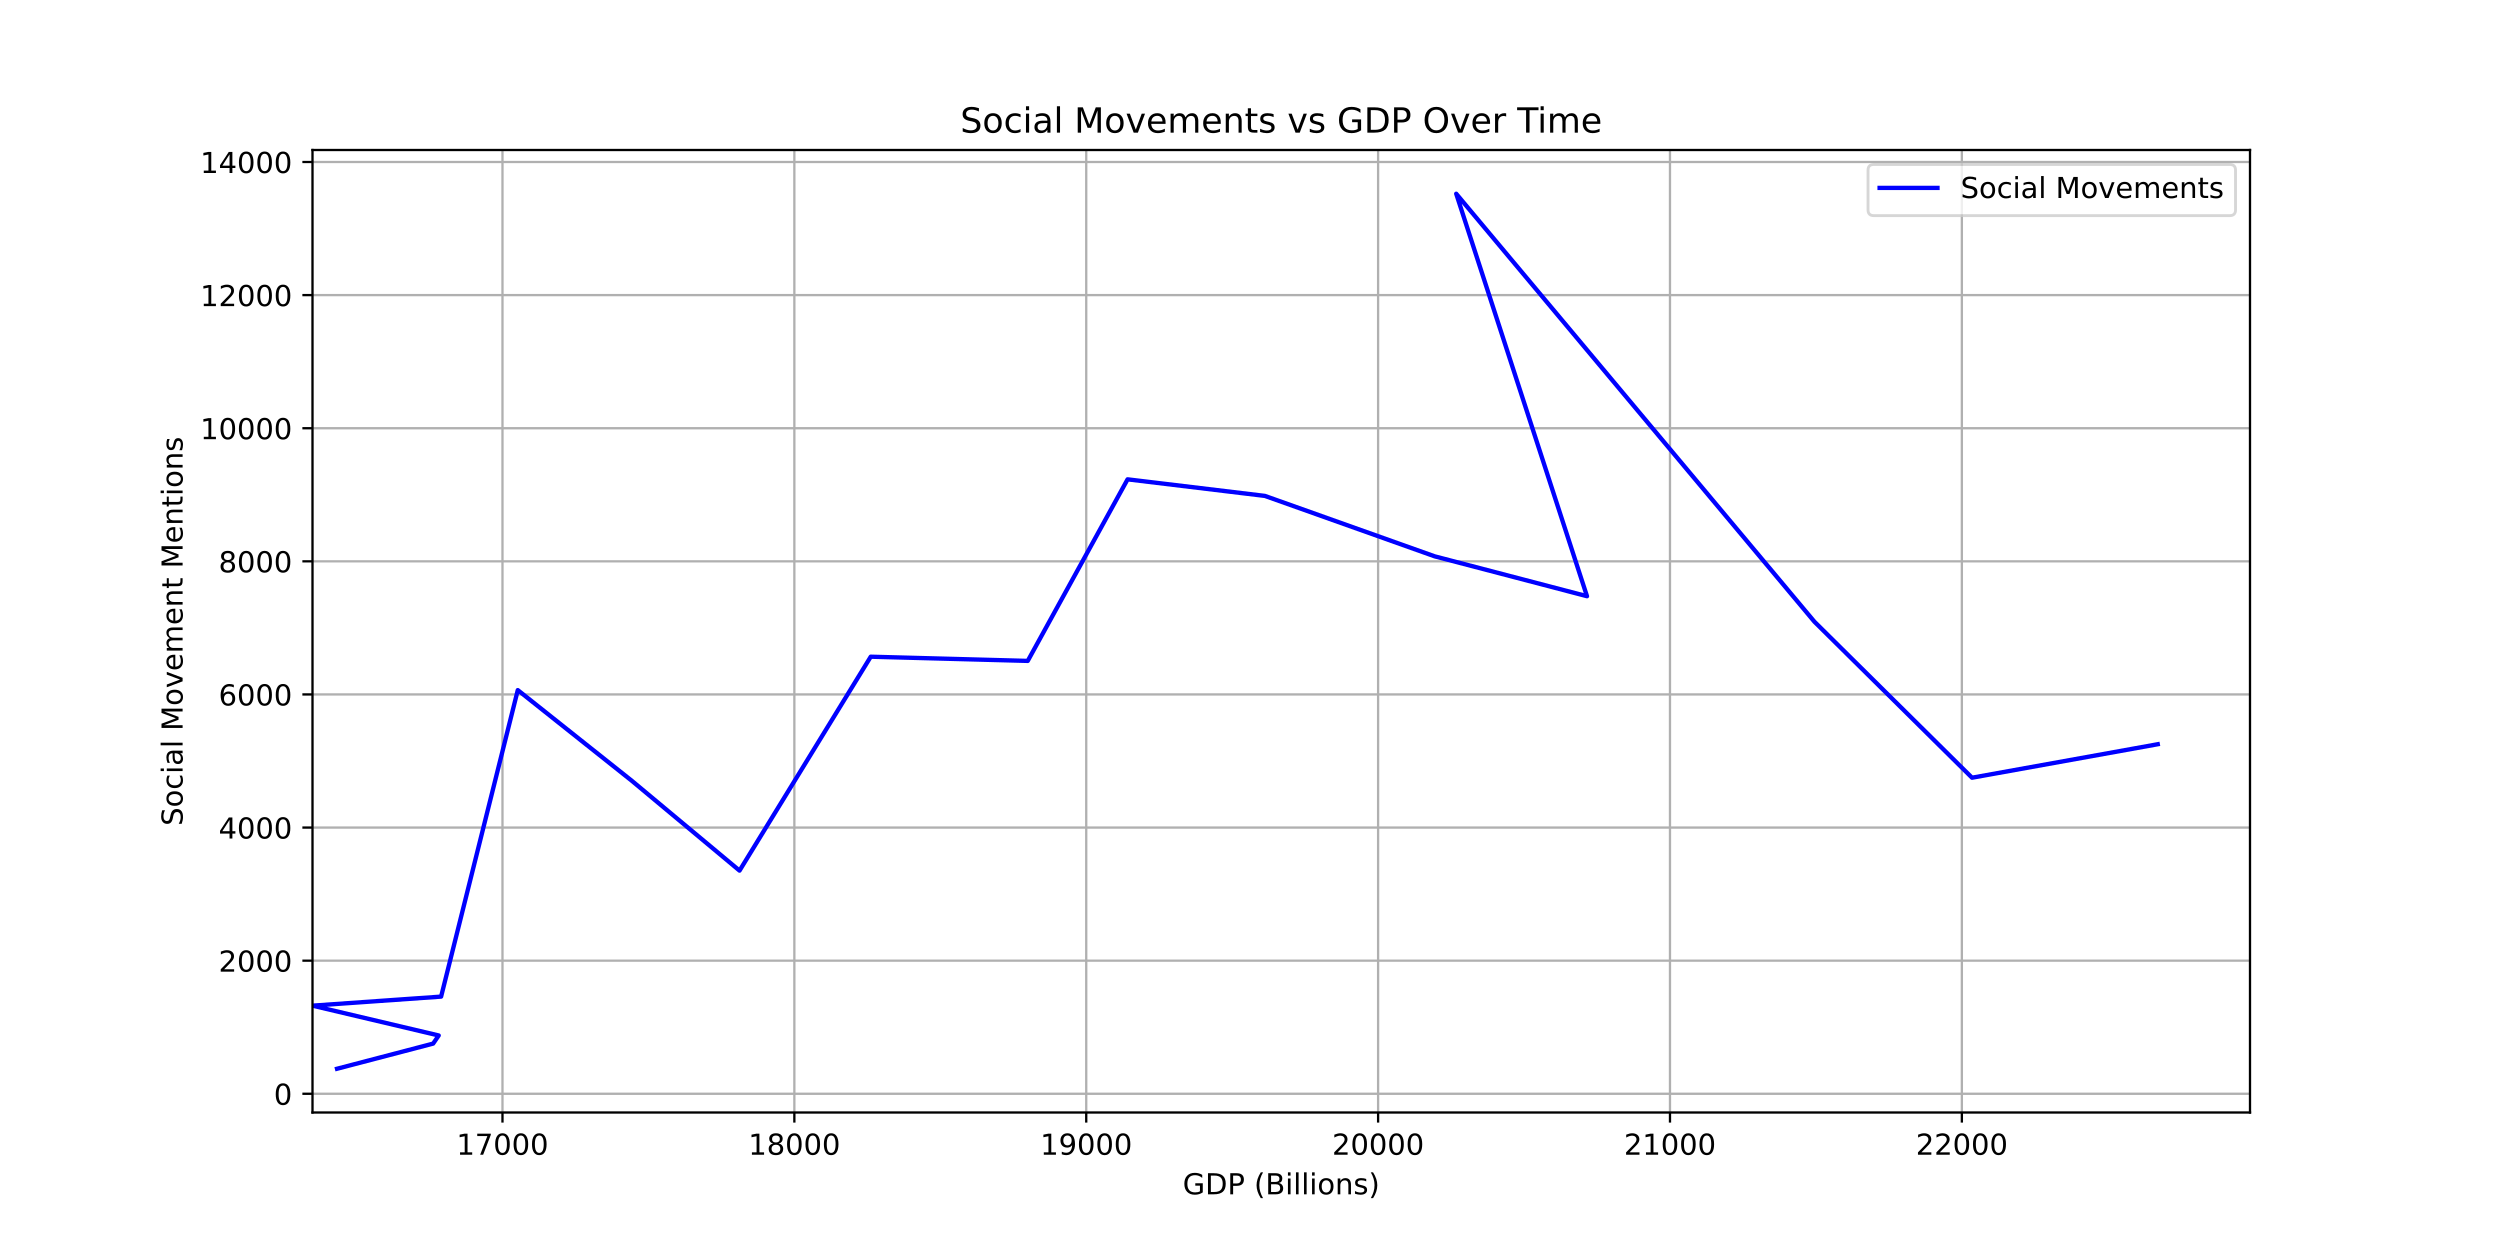
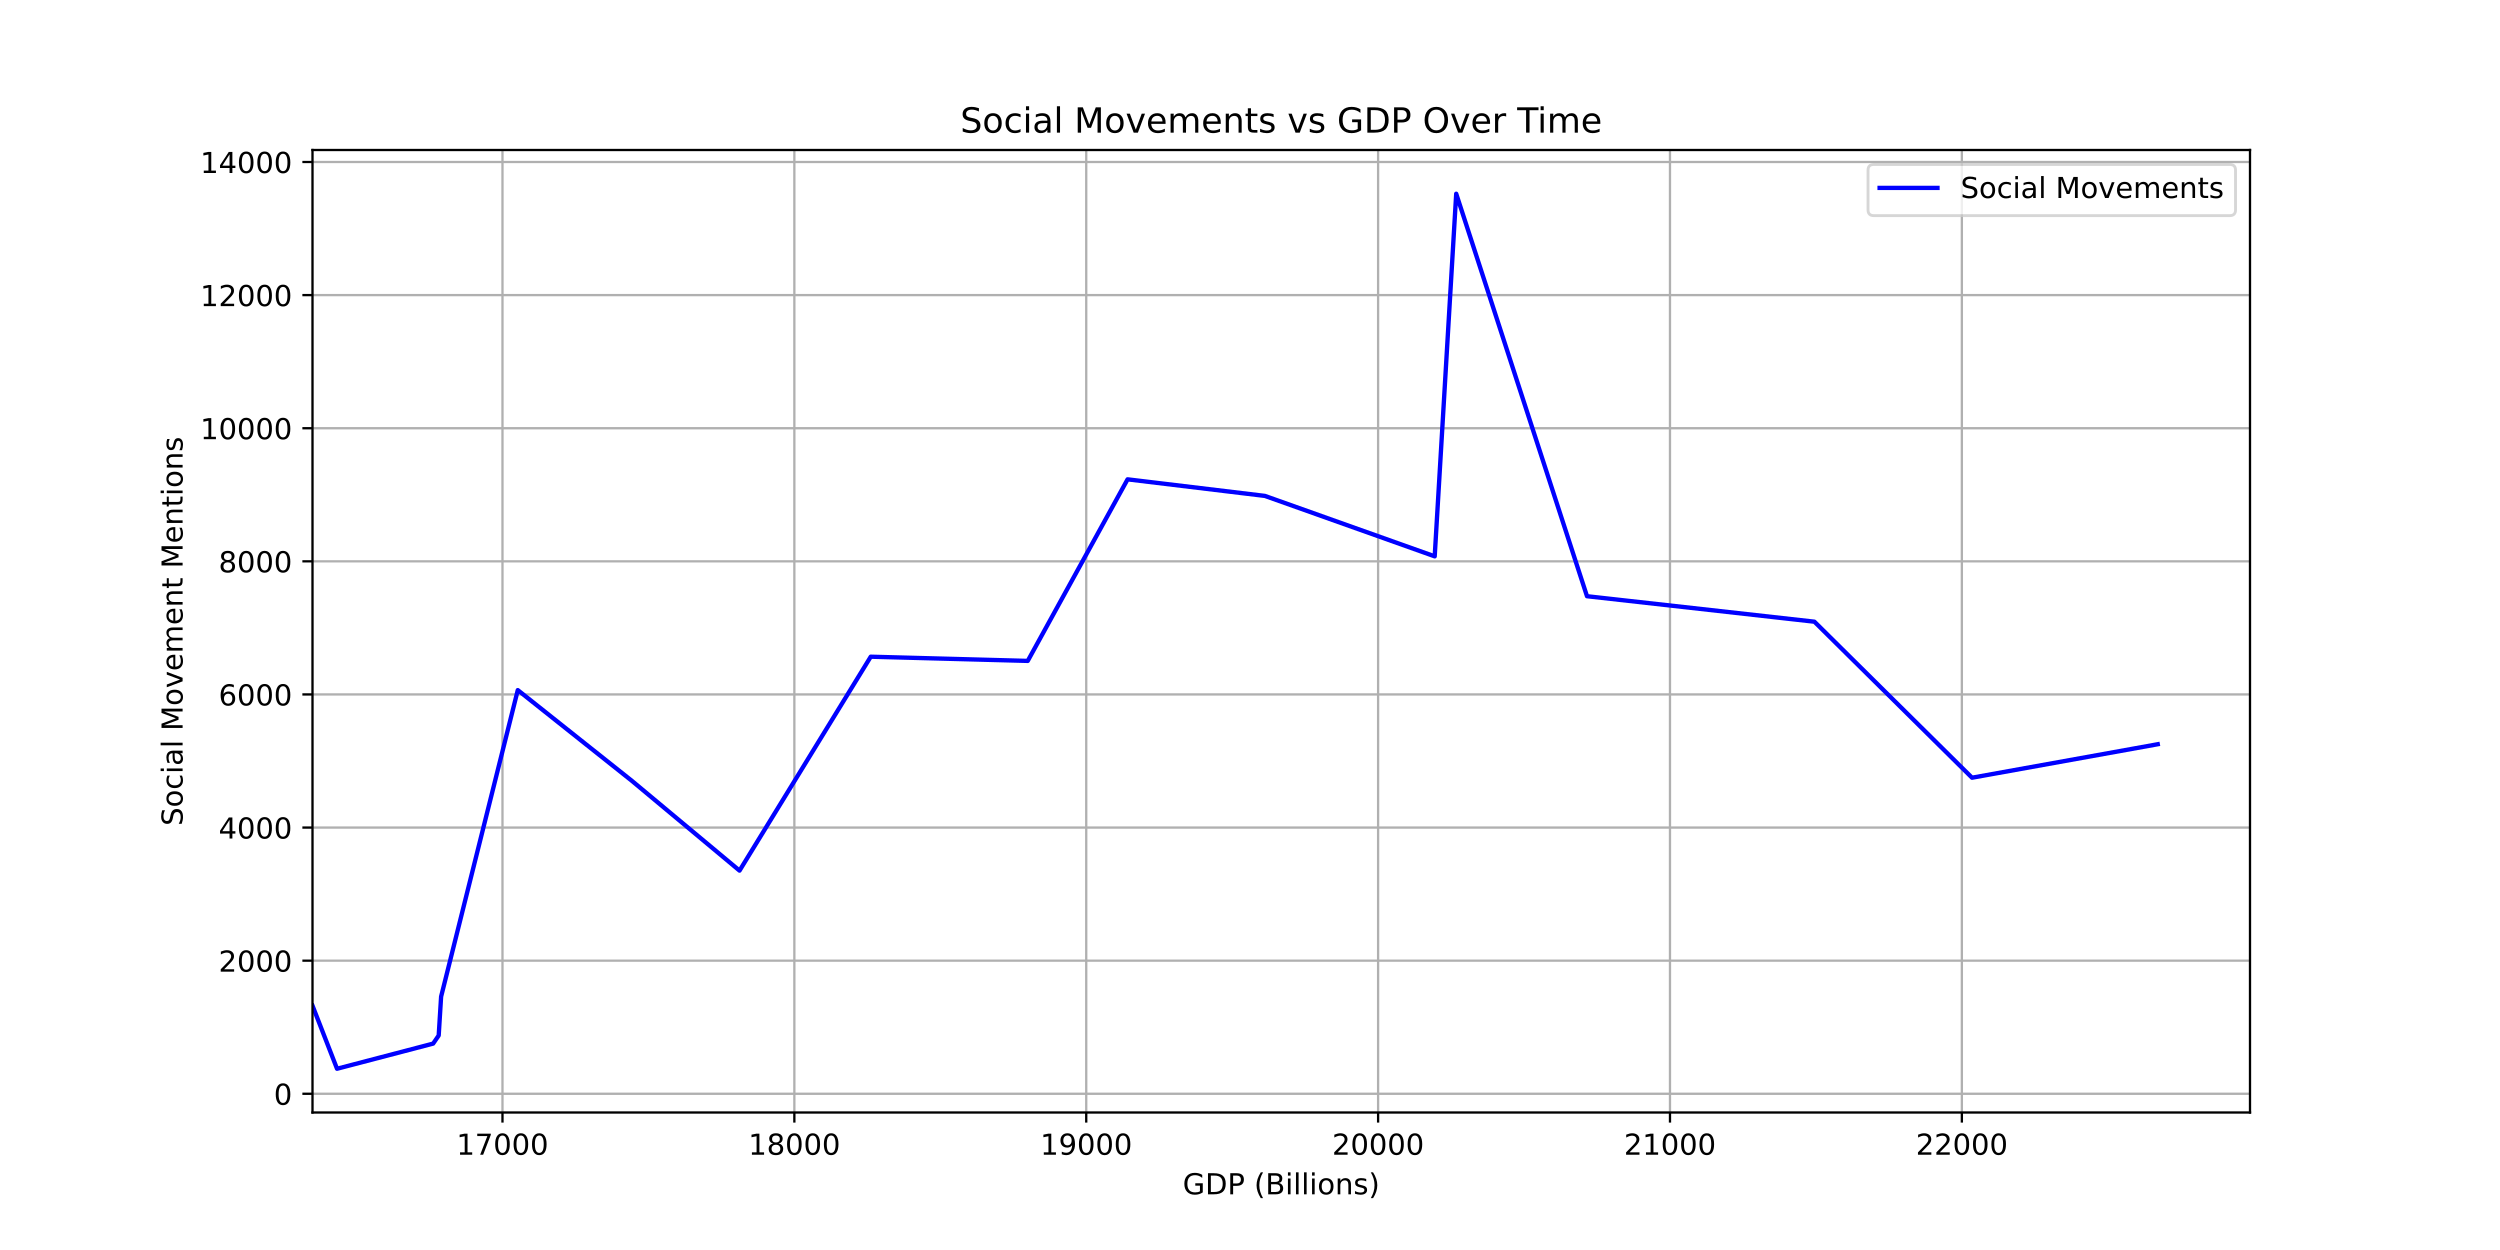
<svg xmlns="http://www.w3.org/2000/svg" xmlns:xlink="http://www.w3.org/1999/xlink" width="864pt" height="432pt" viewBox="0 0 864 432" version="1.1">
  <defs>
    <style type="text/css">*{stroke-linejoin: round; stroke-linecap: butt}</style>
  </defs>
  <g id="figure_1">
    <g id="patch_1">
      <path d="M 0 432  L 864 432  L 864 0  L 0 0  z " style="fill: #ffffff" />
    </g>
    <g id="axes_1">
      <g id="patch_2">
        <path d="M 108 384.48  L 777.6 384.48  L 777.6 51.84  L 108 51.84  z " style="fill: #ffffff" />
      </g>
      <g id="matplotlib.axis_1">
        <g id="xtick_1">
          <g id="line2d_1">
-             <path d="M 173.657 384.48  L 173.657 51.84  " clip-path="url(#pd10770579b)" style="fill: none; stroke: #b0b0b0; stroke-width: 0.8; stroke-linecap: square" />
+             <path d="M 173.657 384.48  L 173.657 51.84  " clip-path="url(#p3db882c50b)" style="fill: none; stroke: #b0b0b0; stroke-width: 0.8; stroke-linecap: square" />
          </g>
          <g id="line2d_2">
            <defs>
-               <path id="m377cdea72f" d="M 0 0  L 0 3.5  " style="stroke: #000000; stroke-width: 0.8" />
+               <path id="m3ae848549c" d="M 0 0  L 0 3.5  " style="stroke: #000000; stroke-width: 0.8" />
            </defs>
            <g>
-               <use xlink:href="#m377cdea72f" x="173.657" y="384.48" style="stroke: #000000; stroke-width: 0.8" />
+               <use xlink:href="#m3ae848549c" x="173.657" y="384.48" style="stroke: #000000; stroke-width: 0.8" />
            </g>
          </g>
          <g id="text_1">
            <g transform="translate(157.7506 399.0784) scale(0.1 -0.1)">
              <defs>
                <path id="DejaVuSans-31" d="M 794 531  L 1825 531  L 1825 4091  L 703 3866  L 703 4441  L 1819 4666  L 2450 4666  L 2450 531  L 3481 531  L 3481 0  L 794 0  L 794 531  z " transform="scale(0.015625)" />
                <path id="DejaVuSans-37" d="M 525 4666  L 3525 4666  L 3525 4397  L 1831 0  L 1172 0  L 2766 4134  L 525 4134  L 525 4666  z " transform="scale(0.015625)" />
                <path id="DejaVuSans-30" d="M 2034 4250  Q 1547 4250 1301 3770  Q 1056 3291 1056 2328  Q 1056 1369 1301 889  Q 1547 409 2034 409  Q 2525 409 2770 889  Q 3016 1369 3016 2328  Q 3016 3291 2770 3770  Q 2525 4250 2034 4250  z M 2034 4750  Q 2819 4750 3233 4129  Q 3647 3509 3647 2328  Q 3647 1150 3233 529  Q 2819 -91 2034 -91  Q 1250 -91 836 529  Q 422 1150 422 2328  Q 422 3509 836 4129  Q 1250 4750 2034 4750  z " transform="scale(0.015625)" />
              </defs>
              <use xlink:href="#DejaVuSans-31" />
-               <use xlink:href="#DejaVuSans-37" transform="translate(63.62305 0)" />
-               <use xlink:href="#DejaVuSans-30" transform="translate(127.2461 0)" />
-               <use xlink:href="#DejaVuSans-30" transform="translate(190.8691 0)" />
-               <use xlink:href="#DejaVuSans-30" transform="translate(254.4922 0)" />
+               <use xlink:href="#DejaVuSans-37" x="63.623" />
+               <use xlink:href="#DejaVuSans-30" x="127.246" />
+               <use xlink:href="#DejaVuSans-30" x="190.869" />
+               <use xlink:href="#DejaVuSans-30" x="254.492" />
            </g>
          </g>
        </g>
        <g id="xtick_2">
          <g id="line2d_3">
-             <path d="M 274.529 384.48  L 274.529 51.84  " clip-path="url(#pd10770579b)" style="fill: none; stroke: #b0b0b0; stroke-width: 0.8; stroke-linecap: square" />
+             <path d="M 274.529 384.48  L 274.529 51.84  " clip-path="url(#p3db882c50b)" style="fill: none; stroke: #b0b0b0; stroke-width: 0.8; stroke-linecap: square" />
          </g>
          <g id="line2d_4">
            <g>
-               <use xlink:href="#m377cdea72f" x="274.529" y="384.48" style="stroke: #000000; stroke-width: 0.8" />
+               <use xlink:href="#m3ae848549c" x="274.529" y="384.48" style="stroke: #000000; stroke-width: 0.8" />
            </g>
          </g>
          <g id="text_2">
            <g transform="translate(258.6231 399.0784) scale(0.1 -0.1)">
              <defs>
                <path id="DejaVuSans-38" d="M 2034 2216  Q 1584 2216 1326 1975  Q 1069 1734 1069 1313  Q 1069 891 1326 650  Q 1584 409 2034 409  Q 2484 409 2743 651  Q 3003 894 3003 1313  Q 3003 1734 2745 1975  Q 2488 2216 2034 2216  z M 1403 2484  Q 997 2584 770 2862  Q 544 3141 544 3541  Q 544 4100 942 4425  Q 1341 4750 2034 4750  Q 2731 4750 3128 4425  Q 3525 4100 3525 3541  Q 3525 3141 3298 2862  Q 3072 2584 2669 2484  Q 3125 2378 3379 2068  Q 3634 1759 3634 1313  Q 3634 634 3220 271  Q 2806 -91 2034 -91  Q 1263 -91 848 271  Q 434 634 434 1313  Q 434 1759 690 2068  Q 947 2378 1403 2484  z M 1172 3481  Q 1172 3119 1398 2916  Q 1625 2713 2034 2713  Q 2441 2713 2670 2916  Q 2900 3119 2900 3481  Q 2900 3844 2670 4047  Q 2441 4250 2034 4250  Q 1625 4250 1398 4047  Q 1172 3844 1172 3481  z " transform="scale(0.015625)" />
              </defs>
              <use xlink:href="#DejaVuSans-31" />
-               <use xlink:href="#DejaVuSans-38" transform="translate(63.62305 0)" />
-               <use xlink:href="#DejaVuSans-30" transform="translate(127.2461 0)" />
-               <use xlink:href="#DejaVuSans-30" transform="translate(190.8691 0)" />
-               <use xlink:href="#DejaVuSans-30" transform="translate(254.4922 0)" />
+               <use xlink:href="#DejaVuSans-38" x="63.623" />
+               <use xlink:href="#DejaVuSans-30" x="127.246" />
+               <use xlink:href="#DejaVuSans-30" x="190.869" />
+               <use xlink:href="#DejaVuSans-30" x="254.492" />
            </g>
          </g>
        </g>
        <g id="xtick_3">
          <g id="line2d_5">
-             <path d="M 375.402 384.48  L 375.402 51.84  " clip-path="url(#pd10770579b)" style="fill: none; stroke: #b0b0b0; stroke-width: 0.8; stroke-linecap: square" />
+             <path d="M 375.402 384.48  L 375.402 51.84  " clip-path="url(#p3db882c50b)" style="fill: none; stroke: #b0b0b0; stroke-width: 0.8; stroke-linecap: square" />
          </g>
          <g id="line2d_6">
            <g>
-               <use xlink:href="#m377cdea72f" x="375.402" y="384.48" style="stroke: #000000; stroke-width: 0.8" />
+               <use xlink:href="#m3ae848549c" x="375.402" y="384.48" style="stroke: #000000; stroke-width: 0.8" />
            </g>
          </g>
          <g id="text_3">
            <g transform="translate(359.4955 399.0784) scale(0.1 -0.1)">
              <defs>
                <path id="DejaVuSans-39" d="M 703 97  L 703 672  Q 941 559 1184 500  Q 1428 441 1663 441  Q 2288 441 2617 861  Q 2947 1281 2994 2138  Q 2813 1869 2534 1725  Q 2256 1581 1919 1581  Q 1219 1581 811 2004  Q 403 2428 403 3163  Q 403 3881 828 4315  Q 1253 4750 1959 4750  Q 2769 4750 3195 4129  Q 3622 3509 3622 2328  Q 3622 1225 3098 567  Q 2575 -91 1691 -91  Q 1453 -91 1209 -44  Q 966 3 703 97  z M 1959 2075  Q 2384 2075 2632 2365  Q 2881 2656 2881 3163  Q 2881 3666 2632 3958  Q 2384 4250 1959 4250  Q 1534 4250 1286 3958  Q 1038 3666 1038 3163  Q 1038 2656 1286 2365  Q 1534 2075 1959 2075  z " transform="scale(0.015625)" />
              </defs>
              <use xlink:href="#DejaVuSans-31" />
-               <use xlink:href="#DejaVuSans-39" transform="translate(63.62305 0)" />
-               <use xlink:href="#DejaVuSans-30" transform="translate(127.2461 0)" />
-               <use xlink:href="#DejaVuSans-30" transform="translate(190.8691 0)" />
-               <use xlink:href="#DejaVuSans-30" transform="translate(254.4922 0)" />
+               <use xlink:href="#DejaVuSans-39" x="63.623" />
+               <use xlink:href="#DejaVuSans-30" x="127.246" />
+               <use xlink:href="#DejaVuSans-30" x="190.869" />
+               <use xlink:href="#DejaVuSans-30" x="254.492" />
            </g>
          </g>
        </g>
        <g id="xtick_4">
          <g id="line2d_7">
-             <path d="M 476.274 384.48  L 476.274 51.84  " clip-path="url(#pd10770579b)" style="fill: none; stroke: #b0b0b0; stroke-width: 0.8; stroke-linecap: square" />
+             <path d="M 476.274 384.48  L 476.274 51.84  " clip-path="url(#p3db882c50b)" style="fill: none; stroke: #b0b0b0; stroke-width: 0.8; stroke-linecap: square" />
          </g>
          <g id="line2d_8">
            <g>
-               <use xlink:href="#m377cdea72f" x="476.274" y="384.48" style="stroke: #000000; stroke-width: 0.8" />
+               <use xlink:href="#m3ae848549c" x="476.274" y="384.48" style="stroke: #000000; stroke-width: 0.8" />
            </g>
          </g>
          <g id="text_4">
            <g transform="translate(460.368 399.0784) scale(0.1 -0.1)">
              <defs>
                <path id="DejaVuSans-32" d="M 1228 531  L 3431 531  L 3431 0  L 469 0  L 469 531  Q 828 903 1448 1529  Q 2069 2156 2228 2338  Q 2531 2678 2651 2914  Q 2772 3150 2772 3378  Q 2772 3750 2511 3984  Q 2250 4219 1831 4219  Q 1534 4219 1204 4116  Q 875 4013 500 3803  L 500 4441  Q 881 4594 1212 4672  Q 1544 4750 1819 4750  Q 2544 4750 2975 4387  Q 3406 4025 3406 3419  Q 3406 3131 3298 2873  Q 3191 2616 2906 2266  Q 2828 2175 2409 1742  Q 1991 1309 1228 531  z " transform="scale(0.015625)" />
              </defs>
              <use xlink:href="#DejaVuSans-32" />
-               <use xlink:href="#DejaVuSans-30" transform="translate(63.62305 0)" />
-               <use xlink:href="#DejaVuSans-30" transform="translate(127.2461 0)" />
-               <use xlink:href="#DejaVuSans-30" transform="translate(190.8691 0)" />
-               <use xlink:href="#DejaVuSans-30" transform="translate(254.4922 0)" />
+               <use xlink:href="#DejaVuSans-30" x="63.623" />
+               <use xlink:href="#DejaVuSans-30" x="127.246" />
+               <use xlink:href="#DejaVuSans-30" x="190.869" />
+               <use xlink:href="#DejaVuSans-30" x="254.492" />
            </g>
          </g>
        </g>
        <g id="xtick_5">
          <g id="line2d_9">
-             <path d="M 577.147 384.48  L 577.147 51.84  " clip-path="url(#pd10770579b)" style="fill: none; stroke: #b0b0b0; stroke-width: 0.8; stroke-linecap: square" />
+             <path d="M 577.147 384.48  L 577.147 51.84  " clip-path="url(#p3db882c50b)" style="fill: none; stroke: #b0b0b0; stroke-width: 0.8; stroke-linecap: square" />
          </g>
          <g id="line2d_10">
            <g>
-               <use xlink:href="#m377cdea72f" x="577.147" y="384.48" style="stroke: #000000; stroke-width: 0.8" />
+               <use xlink:href="#m3ae848549c" x="577.147" y="384.48" style="stroke: #000000; stroke-width: 0.8" />
            </g>
          </g>
          <g id="text_5">
            <g transform="translate(561.2405 399.0784) scale(0.1 -0.1)">
              <use xlink:href="#DejaVuSans-32" />
-               <use xlink:href="#DejaVuSans-31" transform="translate(63.62305 0)" />
-               <use xlink:href="#DejaVuSans-30" transform="translate(127.2461 0)" />
-               <use xlink:href="#DejaVuSans-30" transform="translate(190.8691 0)" />
-               <use xlink:href="#DejaVuSans-30" transform="translate(254.4922 0)" />
+               <use xlink:href="#DejaVuSans-31" x="63.623" />
+               <use xlink:href="#DejaVuSans-30" x="127.246" />
+               <use xlink:href="#DejaVuSans-30" x="190.869" />
+               <use xlink:href="#DejaVuSans-30" x="254.492" />
            </g>
          </g>
        </g>
        <g id="xtick_6">
          <g id="line2d_11">
-             <path d="M 678.019 384.48  L 678.019 51.84  " clip-path="url(#pd10770579b)" style="fill: none; stroke: #b0b0b0; stroke-width: 0.8; stroke-linecap: square" />
+             <path d="M 678.019 384.48  L 678.019 51.84  " clip-path="url(#p3db882c50b)" style="fill: none; stroke: #b0b0b0; stroke-width: 0.8; stroke-linecap: square" />
          </g>
          <g id="line2d_12">
            <g>
-               <use xlink:href="#m377cdea72f" x="678.019" y="384.48" style="stroke: #000000; stroke-width: 0.8" />
+               <use xlink:href="#m3ae848549c" x="678.019" y="384.48" style="stroke: #000000; stroke-width: 0.8" />
            </g>
          </g>
          <g id="text_6">
            <g transform="translate(662.1129 399.0784) scale(0.1 -0.1)">
              <use xlink:href="#DejaVuSans-32" />
-               <use xlink:href="#DejaVuSans-32" transform="translate(63.62305 0)" />
-               <use xlink:href="#DejaVuSans-30" transform="translate(127.2461 0)" />
-               <use xlink:href="#DejaVuSans-30" transform="translate(190.8691 0)" />
-               <use xlink:href="#DejaVuSans-30" transform="translate(254.4922 0)" />
+               <use xlink:href="#DejaVuSans-32" x="63.623" />
+               <use xlink:href="#DejaVuSans-30" x="127.246" />
+               <use xlink:href="#DejaVuSans-30" x="190.869" />
+               <use xlink:href="#DejaVuSans-30" x="254.492" />
            </g>
          </g>
        </g>
        <g id="text_7">
          <g transform="translate(408.7508 412.7566) scale(0.1 -0.1)">
            <defs>
              <path id="DejaVuSans-47" d="M 3809 666  L 3809 1919  L 2778 1919  L 2778 2438  L 4434 2438  L 4434 434  Q 4069 175 3628 42  Q 3188 -91 2688 -91  Q 1594 -91 976 548  Q 359 1188 359 2328  Q 359 3472 976 4111  Q 1594 4750 2688 4750  Q 3144 4750 3555 4637  Q 3966 4525 4313 4306  L 4313 3634  Q 3963 3931 3569 4081  Q 3175 4231 2741 4231  Q 1884 4231 1454 3753  Q 1025 3275 1025 2328  Q 1025 1384 1454 906  Q 1884 428 2741 428  Q 3075 428 3337 486  Q 3600 544 3809 666  z " transform="scale(0.015625)" />
              <path id="DejaVuSans-44" d="M 1259 4147  L 1259 519  L 2022 519  Q 2988 519 3436 956  Q 3884 1394 3884 2338  Q 3884 3275 3436 3711  Q 2988 4147 2022 4147  L 1259 4147  z M 628 4666  L 1925 4666  Q 3281 4666 3915 4102  Q 4550 3538 4550 2338  Q 4550 1131 3912 565  Q 3275 0 1925 0  L 628 0  L 628 4666  z " transform="scale(0.015625)" />
              <path id="DejaVuSans-50" d="M 1259 4147  L 1259 2394  L 2053 2394  Q 2494 2394 2734 2622  Q 2975 2850 2975 3272  Q 2975 3691 2734 3919  Q 2494 4147 2053 4147  L 1259 4147  z M 628 4666  L 2053 4666  Q 2838 4666 3239 4311  Q 3641 3956 3641 3272  Q 3641 2581 3239 2228  Q 2838 1875 2053 1875  L 1259 1875  L 1259 0  L 628 0  L 628 4666  z " transform="scale(0.015625)" />
              <path id="DejaVuSans-20" transform="scale(0.015625)" />
              <path id="DejaVuSans-28" d="M 1984 4856  Q 1566 4138 1362 3434  Q 1159 2731 1159 2009  Q 1159 1288 1364 580  Q 1569 -128 1984 -844  L 1484 -844  Q 1016 -109 783 600  Q 550 1309 550 2009  Q 550 2706 781 3412  Q 1013 4119 1484 4856  L 1984 4856  z " transform="scale(0.015625)" />
              <path id="DejaVuSans-42" d="M 1259 2228  L 1259 519  L 2272 519  Q 2781 519 3026 730  Q 3272 941 3272 1375  Q 3272 1813 3026 2020  Q 2781 2228 2272 2228  L 1259 2228  z M 1259 4147  L 1259 2741  L 2194 2741  Q 2656 2741 2882 2914  Q 3109 3088 3109 3444  Q 3109 3797 2882 3972  Q 2656 4147 2194 4147  L 1259 4147  z M 628 4666  L 2241 4666  Q 2963 4666 3353 4366  Q 3744 4066 3744 3513  Q 3744 3084 3544 2831  Q 3344 2578 2956 2516  Q 3422 2416 3680 2098  Q 3938 1781 3938 1306  Q 3938 681 3513 340  Q 3088 0 2303 0  L 628 0  L 628 4666  z " transform="scale(0.015625)" />
              <path id="DejaVuSans-69" d="M 603 3500  L 1178 3500  L 1178 0  L 603 0  L 603 3500  z M 603 4863  L 1178 4863  L 1178 4134  L 603 4134  L 603 4863  z " transform="scale(0.015625)" />
              <path id="DejaVuSans-6c" d="M 603 4863  L 1178 4863  L 1178 0  L 603 0  L 603 4863  z " transform="scale(0.015625)" />
              <path id="DejaVuSans-6f" d="M 1959 3097  Q 1497 3097 1228 2736  Q 959 2375 959 1747  Q 959 1119 1226 758  Q 1494 397 1959 397  Q 2419 397 2687 759  Q 2956 1122 2956 1747  Q 2956 2369 2687 2733  Q 2419 3097 1959 3097  z M 1959 3584  Q 2709 3584 3137 3096  Q 3566 2609 3566 1747  Q 3566 888 3137 398  Q 2709 -91 1959 -91  Q 1206 -91 779 398  Q 353 888 353 1747  Q 353 2609 779 3096  Q 1206 3584 1959 3584  z " transform="scale(0.015625)" />
              <path id="DejaVuSans-6e" d="M 3513 2113  L 3513 0  L 2938 0  L 2938 2094  Q 2938 2591 2744 2837  Q 2550 3084 2163 3084  Q 1697 3084 1428 2787  Q 1159 2491 1159 1978  L 1159 0  L 581 0  L 581 3500  L 1159 3500  L 1159 2956  Q 1366 3272 1645 3428  Q 1925 3584 2291 3584  Q 2894 3584 3203 3211  Q 3513 2838 3513 2113  z " transform="scale(0.015625)" />
              <path id="DejaVuSans-73" d="M 2834 3397  L 2834 2853  Q 2591 2978 2328 3040  Q 2066 3103 1784 3103  Q 1356 3103 1142 2972  Q 928 2841 928 2578  Q 928 2378 1081 2264  Q 1234 2150 1697 2047  L 1894 2003  Q 2506 1872 2764 1633  Q 3022 1394 3022 966  Q 3022 478 2636 193  Q 2250 -91 1575 -91  Q 1294 -91 989 -36  Q 684 19 347 128  L 347 722  Q 666 556 975 473  Q 1284 391 1588 391  Q 1994 391 2212 530  Q 2431 669 2431 922  Q 2431 1156 2273 1281  Q 2116 1406 1581 1522  L 1381 1569  Q 847 1681 609 1914  Q 372 2147 372 2553  Q 372 3047 722 3315  Q 1072 3584 1716 3584  Q 2034 3584 2315 3537  Q 2597 3491 2834 3397  z " transform="scale(0.015625)" />
              <path id="DejaVuSans-29" d="M 513 4856  L 1013 4856  Q 1481 4119 1714 3412  Q 1947 2706 1947 2009  Q 1947 1309 1714 600  Q 1481 -109 1013 -844  L 513 -844  Q 928 -128 1133 580  Q 1338 1288 1338 2009  Q 1338 2731 1133 3434  Q 928 4138 513 4856  z " transform="scale(0.015625)" />
            </defs>
            <use xlink:href="#DejaVuSans-47" />
-             <use xlink:href="#DejaVuSans-44" transform="translate(77.49023 0)" />
-             <use xlink:href="#DejaVuSans-50" transform="translate(154.4922 0)" />
-             <use xlink:href="#DejaVuSans-20" transform="translate(214.7949 0)" />
-             <use xlink:href="#DejaVuSans-28" transform="translate(246.582 0)" />
-             <use xlink:href="#DejaVuSans-42" transform="translate(285.5957 0)" />
-             <use xlink:href="#DejaVuSans-69" transform="translate(354.1992 0)" />
-             <use xlink:href="#DejaVuSans-6c" transform="translate(381.9824 0)" />
-             <use xlink:href="#DejaVuSans-6c" transform="translate(409.7656 0)" />
-             <use xlink:href="#DejaVuSans-69" transform="translate(437.5488 0)" />
-             <use xlink:href="#DejaVuSans-6f" transform="translate(465.332 0)" />
-             <use xlink:href="#DejaVuSans-6e" transform="translate(526.5137 0)" />
-             <use xlink:href="#DejaVuSans-73" transform="translate(589.8926 0)" />
-             <use xlink:href="#DejaVuSans-29" transform="translate(641.9922 0)" />
+             <use xlink:href="#DejaVuSans-44" x="77.49" />
+             <use xlink:href="#DejaVuSans-50" x="154.492" />
+             <use xlink:href="#DejaVuSans-20" x="214.795" />
+             <use xlink:href="#DejaVuSans-28" x="246.582" />
+             <use xlink:href="#DejaVuSans-42" x="285.596" />
+             <use xlink:href="#DejaVuSans-69" x="354.199" />
+             <use xlink:href="#DejaVuSans-6c" x="381.982" />
+             <use xlink:href="#DejaVuSans-6c" x="409.766" />
+             <use xlink:href="#DejaVuSans-69" x="437.549" />
+             <use xlink:href="#DejaVuSans-6f" x="465.332" />
+             <use xlink:href="#DejaVuSans-6e" x="526.514" />
+             <use xlink:href="#DejaVuSans-73" x="589.893" />
+             <use xlink:href="#DejaVuSans-29" x="641.992" />
          </g>
        </g>
      </g>
      <g id="matplotlib.axis_2">
        <g id="ytick_1">
          <g id="line2d_13">
-             <path d="M 108 378.009  L 777.6 378.009  " clip-path="url(#pd10770579b)" style="fill: none; stroke: #b0b0b0; stroke-width: 0.8; stroke-linecap: square" />
+             <path d="M 108 378.009  L 777.6 378.009  " clip-path="url(#p3db882c50b)" style="fill: none; stroke: #b0b0b0; stroke-width: 0.8; stroke-linecap: square" />
          </g>
          <g id="line2d_14">
            <defs>
-               <path id="m91f059b46c" d="M 0 0  L -3.5 0  " style="stroke: #000000; stroke-width: 0.8" />
+               <path id="m8942e104a7" d="M 0 0  L -3.5 0  " style="stroke: #000000; stroke-width: 0.8" />
            </defs>
            <g>
-               <use xlink:href="#m91f059b46c" x="108" y="378.009" style="stroke: #000000; stroke-width: 0.8" />
+               <use xlink:href="#m8942e104a7" x="108" y="378.009" style="stroke: #000000; stroke-width: 0.8" />
            </g>
          </g>
          <g id="text_8">
            <g transform="translate(94.6375 381.8078) scale(0.1 -0.1)">
              <use xlink:href="#DejaVuSans-30" />
            </g>
          </g>
        </g>
        <g id="ytick_2">
          <g id="line2d_15">
-             <path d="M 108 332.006  L 777.6 332.006  " clip-path="url(#pd10770579b)" style="fill: none; stroke: #b0b0b0; stroke-width: 0.8; stroke-linecap: square" />
+             <path d="M 108 332.006  L 777.6 332.006  " clip-path="url(#p3db882c50b)" style="fill: none; stroke: #b0b0b0; stroke-width: 0.8; stroke-linecap: square" />
          </g>
          <g id="line2d_16">
            <g>
-               <use xlink:href="#m91f059b46c" x="108" y="332.006" style="stroke: #000000; stroke-width: 0.8" />
+               <use xlink:href="#m8942e104a7" x="108" y="332.006" style="stroke: #000000; stroke-width: 0.8" />
            </g>
          </g>
          <g id="text_9">
            <g transform="translate(75.55 335.8049) scale(0.1 -0.1)">
              <use xlink:href="#DejaVuSans-32" />
-               <use xlink:href="#DejaVuSans-30" transform="translate(63.62305 0)" />
-               <use xlink:href="#DejaVuSans-30" transform="translate(127.2461 0)" />
-               <use xlink:href="#DejaVuSans-30" transform="translate(190.8691 0)" />
+               <use xlink:href="#DejaVuSans-30" x="63.623" />
+               <use xlink:href="#DejaVuSans-30" x="127.246" />
+               <use xlink:href="#DejaVuSans-30" x="190.869" />
            </g>
          </g>
        </g>
        <g id="ytick_3">
          <g id="line2d_17">
-             <path d="M 108 286.003  L 777.6 286.003  " clip-path="url(#pd10770579b)" style="fill: none; stroke: #b0b0b0; stroke-width: 0.8; stroke-linecap: square" />
+             <path d="M 108 286.003  L 777.6 286.003  " clip-path="url(#p3db882c50b)" style="fill: none; stroke: #b0b0b0; stroke-width: 0.8; stroke-linecap: square" />
          </g>
          <g id="line2d_18">
            <g>
-               <use xlink:href="#m91f059b46c" x="108" y="286.003" style="stroke: #000000; stroke-width: 0.8" />
+               <use xlink:href="#m8942e104a7" x="108" y="286.003" style="stroke: #000000; stroke-width: 0.8" />
            </g>
          </g>
          <g id="text_10">
            <g transform="translate(75.55 289.802) scale(0.1 -0.1)">
              <defs>
                <path id="DejaVuSans-34" d="M 2419 4116  L 825 1625  L 2419 1625  L 2419 4116  z M 2253 4666  L 3047 4666  L 3047 1625  L 3713 1625  L 3713 1100  L 3047 1100  L 3047 0  L 2419 0  L 2419 1100  L 313 1100  L 313 1709  L 2253 4666  z " transform="scale(0.015625)" />
              </defs>
              <use xlink:href="#DejaVuSans-34" />
-               <use xlink:href="#DejaVuSans-30" transform="translate(63.62305 0)" />
-               <use xlink:href="#DejaVuSans-30" transform="translate(127.2461 0)" />
-               <use xlink:href="#DejaVuSans-30" transform="translate(190.8691 0)" />
+               <use xlink:href="#DejaVuSans-30" x="63.623" />
+               <use xlink:href="#DejaVuSans-30" x="127.246" />
+               <use xlink:href="#DejaVuSans-30" x="190.869" />
            </g>
          </g>
        </g>
        <g id="ytick_4">
          <g id="line2d_19">
-             <path d="M 108 240  L 777.6 240  " clip-path="url(#pd10770579b)" style="fill: none; stroke: #b0b0b0; stroke-width: 0.8; stroke-linecap: square" />
+             <path d="M 108 240  L 777.6 240  " clip-path="url(#p3db882c50b)" style="fill: none; stroke: #b0b0b0; stroke-width: 0.8; stroke-linecap: square" />
          </g>
          <g id="line2d_20">
            <g>
-               <use xlink:href="#m91f059b46c" x="108" y="240" style="stroke: #000000; stroke-width: 0.8" />
+               <use xlink:href="#m8942e104a7" x="108" y="240" style="stroke: #000000; stroke-width: 0.8" />
            </g>
          </g>
          <g id="text_11">
            <g transform="translate(75.55 243.7991) scale(0.1 -0.1)">
              <defs>
                <path id="DejaVuSans-36" d="M 2113 2584  Q 1688 2584 1439 2293  Q 1191 2003 1191 1497  Q 1191 994 1439 701  Q 1688 409 2113 409  Q 2538 409 2786 701  Q 3034 994 3034 1497  Q 3034 2003 2786 2293  Q 2538 2584 2113 2584  z M 3366 4563  L 3366 3988  Q 3128 4100 2886 4159  Q 2644 4219 2406 4219  Q 1781 4219 1451 3797  Q 1122 3375 1075 2522  Q 1259 2794 1537 2939  Q 1816 3084 2150 3084  Q 2853 3084 3261 2657  Q 3669 2231 3669 1497  Q 3669 778 3244 343  Q 2819 -91 2113 -91  Q 1303 -91 875 529  Q 447 1150 447 2328  Q 447 3434 972 4092  Q 1497 4750 2381 4750  Q 2619 4750 2861 4703  Q 3103 4656 3366 4563  z " transform="scale(0.015625)" />
              </defs>
              <use xlink:href="#DejaVuSans-36" />
-               <use xlink:href="#DejaVuSans-30" transform="translate(63.62305 0)" />
-               <use xlink:href="#DejaVuSans-30" transform="translate(127.2461 0)" />
-               <use xlink:href="#DejaVuSans-30" transform="translate(190.8691 0)" />
+               <use xlink:href="#DejaVuSans-30" x="63.623" />
+               <use xlink:href="#DejaVuSans-30" x="127.246" />
+               <use xlink:href="#DejaVuSans-30" x="190.869" />
            </g>
          </g>
        </g>
        <g id="ytick_5">
          <g id="line2d_21">
-             <path d="M 108 193.997  L 777.6 193.997  " clip-path="url(#pd10770579b)" style="fill: none; stroke: #b0b0b0; stroke-width: 0.8; stroke-linecap: square" />
+             <path d="M 108 193.997  L 777.6 193.997  " clip-path="url(#p3db882c50b)" style="fill: none; stroke: #b0b0b0; stroke-width: 0.8; stroke-linecap: square" />
          </g>
          <g id="line2d_22">
            <g>
-               <use xlink:href="#m91f059b46c" x="108" y="193.997" style="stroke: #000000; stroke-width: 0.8" />
+               <use xlink:href="#m8942e104a7" x="108" y="193.997" style="stroke: #000000; stroke-width: 0.8" />
            </g>
          </g>
          <g id="text_12">
            <g transform="translate(75.55 197.7962) scale(0.1 -0.1)">
              <use xlink:href="#DejaVuSans-38" />
-               <use xlink:href="#DejaVuSans-30" transform="translate(63.62305 0)" />
-               <use xlink:href="#DejaVuSans-30" transform="translate(127.2461 0)" />
-               <use xlink:href="#DejaVuSans-30" transform="translate(190.8691 0)" />
+               <use xlink:href="#DejaVuSans-30" x="63.623" />
+               <use xlink:href="#DejaVuSans-30" x="127.246" />
+               <use xlink:href="#DejaVuSans-30" x="190.869" />
            </g>
          </g>
        </g>
        <g id="ytick_6">
          <g id="line2d_23">
-             <path d="M 108 147.994  L 777.6 147.994  " clip-path="url(#pd10770579b)" style="fill: none; stroke: #b0b0b0; stroke-width: 0.8; stroke-linecap: square" />
+             <path d="M 108 147.994  L 777.6 147.994  " clip-path="url(#p3db882c50b)" style="fill: none; stroke: #b0b0b0; stroke-width: 0.8; stroke-linecap: square" />
          </g>
          <g id="line2d_24">
            <g>
-               <use xlink:href="#m91f059b46c" x="108" y="147.994" style="stroke: #000000; stroke-width: 0.8" />
+               <use xlink:href="#m8942e104a7" x="108" y="147.994" style="stroke: #000000; stroke-width: 0.8" />
            </g>
          </g>
          <g id="text_13">
            <g transform="translate(69.1875 151.7933) scale(0.1 -0.1)">
              <use xlink:href="#DejaVuSans-31" />
-               <use xlink:href="#DejaVuSans-30" transform="translate(63.62305 0)" />
-               <use xlink:href="#DejaVuSans-30" transform="translate(127.2461 0)" />
-               <use xlink:href="#DejaVuSans-30" transform="translate(190.8691 0)" />
-               <use xlink:href="#DejaVuSans-30" transform="translate(254.4922 0)" />
+               <use xlink:href="#DejaVuSans-30" x="63.623" />
+               <use xlink:href="#DejaVuSans-30" x="127.246" />
+               <use xlink:href="#DejaVuSans-30" x="190.869" />
+               <use xlink:href="#DejaVuSans-30" x="254.492" />
            </g>
          </g>
        </g>
        <g id="ytick_7">
          <g id="line2d_25">
-             <path d="M 108 101.991  L 777.6 101.991  " clip-path="url(#pd10770579b)" style="fill: none; stroke: #b0b0b0; stroke-width: 0.8; stroke-linecap: square" />
+             <path d="M 108 101.991  L 777.6 101.991  " clip-path="url(#p3db882c50b)" style="fill: none; stroke: #b0b0b0; stroke-width: 0.8; stroke-linecap: square" />
          </g>
          <g id="line2d_26">
            <g>
-               <use xlink:href="#m91f059b46c" x="108" y="101.991" style="stroke: #000000; stroke-width: 0.8" />
+               <use xlink:href="#m8942e104a7" x="108" y="101.991" style="stroke: #000000; stroke-width: 0.8" />
            </g>
          </g>
          <g id="text_14">
            <g transform="translate(69.1875 105.7904) scale(0.1 -0.1)">
              <use xlink:href="#DejaVuSans-31" />
-               <use xlink:href="#DejaVuSans-32" transform="translate(63.62305 0)" />
-               <use xlink:href="#DejaVuSans-30" transform="translate(127.2461 0)" />
-               <use xlink:href="#DejaVuSans-30" transform="translate(190.8691 0)" />
-               <use xlink:href="#DejaVuSans-30" transform="translate(254.4922 0)" />
+               <use xlink:href="#DejaVuSans-32" x="63.623" />
+               <use xlink:href="#DejaVuSans-30" x="127.246" />
+               <use xlink:href="#DejaVuSans-30" x="190.869" />
+               <use xlink:href="#DejaVuSans-30" x="254.492" />
            </g>
          </g>
        </g>
        <g id="ytick_8">
          <g id="line2d_27">
-             <path d="M 108 55.988  L 777.6 55.988  " clip-path="url(#pd10770579b)" style="fill: none; stroke: #b0b0b0; stroke-width: 0.8; stroke-linecap: square" />
+             <path d="M 108 55.988  L 777.6 55.988  " clip-path="url(#p3db882c50b)" style="fill: none; stroke: #b0b0b0; stroke-width: 0.8; stroke-linecap: square" />
          </g>
          <g id="line2d_28">
            <g>
-               <use xlink:href="#m91f059b46c" x="108" y="55.988" style="stroke: #000000; stroke-width: 0.8" />
+               <use xlink:href="#m8942e104a7" x="108" y="55.988" style="stroke: #000000; stroke-width: 0.8" />
            </g>
          </g>
          <g id="text_15">
            <g transform="translate(69.1875 59.78753) scale(0.1 -0.1)">
              <use xlink:href="#DejaVuSans-31" />
-               <use xlink:href="#DejaVuSans-34" transform="translate(63.62305 0)" />
-               <use xlink:href="#DejaVuSans-30" transform="translate(127.2461 0)" />
-               <use xlink:href="#DejaVuSans-30" transform="translate(190.8691 0)" />
-               <use xlink:href="#DejaVuSans-30" transform="translate(254.4922 0)" />
+               <use xlink:href="#DejaVuSans-34" x="63.623" />
+               <use xlink:href="#DejaVuSans-30" x="127.246" />
+               <use xlink:href="#DejaVuSans-30" x="190.869" />
+               <use xlink:href="#DejaVuSans-30" x="254.492" />
            </g>
          </g>
        </g>
        <g id="text_16">
          <g transform="translate(63.10781 285.3897) rotate(-90) scale(0.1 -0.1)">
            <defs>
              <path id="DejaVuSans-53" d="M 3425 4513  L 3425 3897  Q 3066 4069 2747 4153  Q 2428 4238 2131 4238  Q 1616 4238 1336 4038  Q 1056 3838 1056 3469  Q 1056 3159 1242 3001  Q 1428 2844 1947 2747  L 2328 2669  Q 3034 2534 3370 2195  Q 3706 1856 3706 1288  Q 3706 609 3251 259  Q 2797 -91 1919 -91  Q 1588 -91 1214 -16  Q 841 59 441 206  L 441 856  Q 825 641 1194 531  Q 1563 422 1919 422  Q 2459 422 2753 634  Q 3047 847 3047 1241  Q 3047 1584 2836 1778  Q 2625 1972 2144 2069  L 1759 2144  Q 1053 2284 737 2584  Q 422 2884 422 3419  Q 422 4038 858 4394  Q 1294 4750 2059 4750  Q 2388 4750 2728 4690  Q 3069 4631 3425 4513  z " transform="scale(0.015625)" />
              <path id="DejaVuSans-63" d="M 3122 3366  L 3122 2828  Q 2878 2963 2633 3030  Q 2388 3097 2138 3097  Q 1578 3097 1268 2742  Q 959 2388 959 1747  Q 959 1106 1268 751  Q 1578 397 2138 397  Q 2388 397 2633 464  Q 2878 531 3122 666  L 3122 134  Q 2881 22 2623 -34  Q 2366 -91 2075 -91  Q 1284 -91 818 406  Q 353 903 353 1747  Q 353 2603 823 3093  Q 1294 3584 2113 3584  Q 2378 3584 2631 3529  Q 2884 3475 3122 3366  z " transform="scale(0.015625)" />
              <path id="DejaVuSans-61" d="M 2194 1759  Q 1497 1759 1228 1600  Q 959 1441 959 1056  Q 959 750 1161 570  Q 1363 391 1709 391  Q 2188 391 2477 730  Q 2766 1069 2766 1631  L 2766 1759  L 2194 1759  z M 3341 1997  L 3341 0  L 2766 0  L 2766 531  Q 2569 213 2275 61  Q 1981 -91 1556 -91  Q 1019 -91 701 211  Q 384 513 384 1019  Q 384 1609 779 1909  Q 1175 2209 1959 2209  L 2766 2209  L 2766 2266  Q 2766 2663 2505 2880  Q 2244 3097 1772 3097  Q 1472 3097 1187 3025  Q 903 2953 641 2809  L 641 3341  Q 956 3463 1253 3523  Q 1550 3584 1831 3584  Q 2591 3584 2966 3190  Q 3341 2797 3341 1997  z " transform="scale(0.015625)" />
              <path id="DejaVuSans-4d" d="M 628 4666  L 1569 4666  L 2759 1491  L 3956 4666  L 4897 4666  L 4897 0  L 4281 0  L 4281 4097  L 3078 897  L 2444 897  L 1241 4097  L 1241 0  L 628 0  L 628 4666  z " transform="scale(0.015625)" />
              <path id="DejaVuSans-76" d="M 191 3500  L 800 3500  L 1894 563  L 2988 3500  L 3597 3500  L 2284 0  L 1503 0  L 191 3500  z " transform="scale(0.015625)" />
              <path id="DejaVuSans-65" d="M 3597 1894  L 3597 1613  L 953 1613  Q 991 1019 1311 708  Q 1631 397 2203 397  Q 2534 397 2845 478  Q 3156 559 3463 722  L 3463 178  Q 3153 47 2828 -22  Q 2503 -91 2169 -91  Q 1331 -91 842 396  Q 353 884 353 1716  Q 353 2575 817 3079  Q 1281 3584 2069 3584  Q 2775 3584 3186 3129  Q 3597 2675 3597 1894  z M 3022 2063  Q 3016 2534 2758 2815  Q 2500 3097 2075 3097  Q 1594 3097 1305 2825  Q 1016 2553 972 2059  L 3022 2063  z " transform="scale(0.015625)" />
              <path id="DejaVuSans-6d" d="M 3328 2828  Q 3544 3216 3844 3400  Q 4144 3584 4550 3584  Q 5097 3584 5394 3201  Q 5691 2819 5691 2113  L 5691 0  L 5113 0  L 5113 2094  Q 5113 2597 4934 2840  Q 4756 3084 4391 3084  Q 3944 3084 3684 2787  Q 3425 2491 3425 1978  L 3425 0  L 2847 0  L 2847 2094  Q 2847 2600 2669 2842  Q 2491 3084 2119 3084  Q 1678 3084 1418 2786  Q 1159 2488 1159 1978  L 1159 0  L 581 0  L 581 3500  L 1159 3500  L 1159 2956  Q 1356 3278 1631 3431  Q 1906 3584 2284 3584  Q 2666 3584 2933 3390  Q 3200 3197 3328 2828  z " transform="scale(0.015625)" />
              <path id="DejaVuSans-74" d="M 1172 4494  L 1172 3500  L 2356 3500  L 2356 3053  L 1172 3053  L 1172 1153  Q 1172 725 1289 603  Q 1406 481 1766 481  L 2356 481  L 2356 0  L 1766 0  Q 1100 0 847 248  Q 594 497 594 1153  L 594 3053  L 172 3053  L 172 3500  L 594 3500  L 594 4494  L 1172 4494  z " transform="scale(0.015625)" />
            </defs>
            <use xlink:href="#DejaVuSans-53" />
-             <use xlink:href="#DejaVuSans-6f" transform="translate(63.47656 0)" />
-             <use xlink:href="#DejaVuSans-63" transform="translate(124.6582 0)" />
-             <use xlink:href="#DejaVuSans-69" transform="translate(179.6387 0)" />
-             <use xlink:href="#DejaVuSans-61" transform="translate(207.4219 0)" />
-             <use xlink:href="#DejaVuSans-6c" transform="translate(268.7012 0)" />
-             <use xlink:href="#DejaVuSans-20" transform="translate(296.4844 0)" />
-             <use xlink:href="#DejaVuSans-4d" transform="translate(328.2715 0)" />
-             <use xlink:href="#DejaVuSans-6f" transform="translate(414.5508 0)" />
-             <use xlink:href="#DejaVuSans-76" transform="translate(475.7324 0)" />
-             <use xlink:href="#DejaVuSans-65" transform="translate(534.9121 0)" />
-             <use xlink:href="#DejaVuSans-6d" transform="translate(596.4355 0)" />
-             <use xlink:href="#DejaVuSans-65" transform="translate(693.8477 0)" />
-             <use xlink:href="#DejaVuSans-6e" transform="translate(755.3711 0)" />
-             <use xlink:href="#DejaVuSans-74" transform="translate(818.75 0)" />
-             <use xlink:href="#DejaVuSans-20" transform="translate(857.959 0)" />
-             <use xlink:href="#DejaVuSans-4d" transform="translate(889.7461 0)" />
-             <use xlink:href="#DejaVuSans-65" transform="translate(976.0254 0)" />
-             <use xlink:href="#DejaVuSans-6e" transform="translate(1037.549 0)" />
-             <use xlink:href="#DejaVuSans-74" transform="translate(1100.928 0)" />
-             <use xlink:href="#DejaVuSans-69" transform="translate(1140.137 0)" />
-             <use xlink:href="#DejaVuSans-6f" transform="translate(1167.92 0)" />
-             <use xlink:href="#DejaVuSans-6e" transform="translate(1229.102 0)" />
-             <use xlink:href="#DejaVuSans-73" transform="translate(1292.48 0)" />
+             <use xlink:href="#DejaVuSans-6f" x="63.477" />
+             <use xlink:href="#DejaVuSans-63" x="124.658" />
+             <use xlink:href="#DejaVuSans-69" x="179.639" />
+             <use xlink:href="#DejaVuSans-61" x="207.422" />
+             <use xlink:href="#DejaVuSans-6c" x="268.701" />
+             <use xlink:href="#DejaVuSans-20" x="296.484" />
+             <use xlink:href="#DejaVuSans-4d" x="328.271" />
+             <use xlink:href="#DejaVuSans-6f" x="414.551" />
+             <use xlink:href="#DejaVuSans-76" x="475.732" />
+             <use xlink:href="#DejaVuSans-65" x="534.912" />
+             <use xlink:href="#DejaVuSans-6d" x="596.436" />
+             <use xlink:href="#DejaVuSans-65" x="693.848" />
+             <use xlink:href="#DejaVuSans-6e" x="755.371" />
+             <use xlink:href="#DejaVuSans-74" x="818.75" />
+             <use xlink:href="#DejaVuSans-20" x="857.959" />
+             <use xlink:href="#DejaVuSans-4d" x="889.746" />
+             <use xlink:href="#DejaVuSans-65" x="976.025" />
+             <use xlink:href="#DejaVuSans-6e" x="1037.549" />
+             <use xlink:href="#DejaVuSans-74" x="1100.928" />
+             <use xlink:href="#DejaVuSans-69" x="1140.137" />
+             <use xlink:href="#DejaVuSans-6f" x="1167.92" />
+             <use xlink:href="#DejaVuSans-6e" x="1229.102" />
+             <use xlink:href="#DejaVuSans-73" x="1292.48" />
          </g>
        </g>
      </g>
      <g id="line2d_29">
-         <path d="M 116.477 369.36  L 149.694 360.665  L 151.615 357.859  L 108 347.555  L 152.448 344.426  L 178.944 238.505  L 218.319 269.81  L 255.582 300.885  L 300.929 226.958  L 355.189 228.407  L 389.693 165.659  L 437.146 171.387  L 495.833 192.272  L 548.466 206.05  L 503.266 66.96  L 627.058 214.859  L 681.532 268.775  L 745.714 257.205  " clip-path="url(#pd10770579b)" style="fill: none; stroke: #0000ff; stroke-width: 1.5; stroke-linecap: square" />
+         <path d="M 108 347.555  L 116.477 369.36  L 149.694 360.665  L 151.615 357.859  L 152.448 344.426  L 178.944 238.505  L 218.319 269.81  L 255.582 300.885  L 300.929 226.958  L 355.189 228.407  L 389.693 165.659  L 437.146 171.387  L 495.833 192.272  L 503.266 66.96  L 548.466 206.05  L 627.058 214.859  L 681.532 268.775  L 745.714 257.205  " clip-path="url(#p3db882c50b)" style="fill: none; stroke: #0000ff; stroke-width: 1.5; stroke-linecap: square" />
      </g>
      <g id="patch_3">
        <path d="M 108 384.48  L 108 51.84  " style="fill: none; stroke: #000000; stroke-width: 0.8; stroke-linejoin: miter; stroke-linecap: square" />
      </g>
      <g id="patch_4">
        <path d="M 777.6 384.48  L 777.6 51.84  " style="fill: none; stroke: #000000; stroke-width: 0.8; stroke-linejoin: miter; stroke-linecap: square" />
      </g>
      <g id="patch_5">
        <path d="M 108 384.48  L 777.6 384.48  " style="fill: none; stroke: #000000; stroke-width: 0.8; stroke-linejoin: miter; stroke-linecap: square" />
      </g>
      <g id="patch_6">
        <path d="M 108 51.84  L 777.6 51.84  " style="fill: none; stroke: #000000; stroke-width: 0.8; stroke-linejoin: miter; stroke-linecap: square" />
      </g>
      <g id="text_17">
        <g transform="translate(331.8909 45.84) scale(0.12 -0.12)">
          <defs>
            <path id="DejaVuSans-4f" d="M 2522 4238  Q 1834 4238 1429 3725  Q 1025 3213 1025 2328  Q 1025 1447 1429 934  Q 1834 422 2522 422  Q 3209 422 3611 934  Q 4013 1447 4013 2328  Q 4013 3213 3611 3725  Q 3209 4238 2522 4238  z M 2522 4750  Q 3503 4750 4090 4092  Q 4678 3434 4678 2328  Q 4678 1225 4090 567  Q 3503 -91 2522 -91  Q 1538 -91 948 565  Q 359 1222 359 2328  Q 359 3434 948 4092  Q 1538 4750 2522 4750  z " transform="scale(0.015625)" />
            <path id="DejaVuSans-72" d="M 2631 2963  Q 2534 3019 2420 3045  Q 2306 3072 2169 3072  Q 1681 3072 1420 2755  Q 1159 2438 1159 1844  L 1159 0  L 581 0  L 581 3500  L 1159 3500  L 1159 2956  Q 1341 3275 1631 3429  Q 1922 3584 2338 3584  Q 2397 3584 2469 3576  Q 2541 3569 2628 3553  L 2631 2963  z " transform="scale(0.015625)" />
            <path id="DejaVuSans-54" d="M -19 4666  L 3928 4666  L 3928 4134  L 2272 4134  L 2272 0  L 1638 0  L 1638 4134  L -19 4134  L -19 4666  z " transform="scale(0.015625)" />
          </defs>
          <use xlink:href="#DejaVuSans-53" />
-           <use xlink:href="#DejaVuSans-6f" transform="translate(63.47656 0)" />
-           <use xlink:href="#DejaVuSans-63" transform="translate(124.6582 0)" />
-           <use xlink:href="#DejaVuSans-69" transform="translate(179.6387 0)" />
-           <use xlink:href="#DejaVuSans-61" transform="translate(207.4219 0)" />
-           <use xlink:href="#DejaVuSans-6c" transform="translate(268.7012 0)" />
-           <use xlink:href="#DejaVuSans-20" transform="translate(296.4844 0)" />
-           <use xlink:href="#DejaVuSans-4d" transform="translate(328.2715 0)" />
-           <use xlink:href="#DejaVuSans-6f" transform="translate(414.5508 0)" />
-           <use xlink:href="#DejaVuSans-76" transform="translate(475.7324 0)" />
-           <use xlink:href="#DejaVuSans-65" transform="translate(534.9121 0)" />
-           <use xlink:href="#DejaVuSans-6d" transform="translate(596.4355 0)" />
-           <use xlink:href="#DejaVuSans-65" transform="translate(693.8477 0)" />
-           <use xlink:href="#DejaVuSans-6e" transform="translate(755.3711 0)" />
-           <use xlink:href="#DejaVuSans-74" transform="translate(818.75 0)" />
-           <use xlink:href="#DejaVuSans-73" transform="translate(857.959 0)" />
-           <use xlink:href="#DejaVuSans-20" transform="translate(910.0586 0)" />
-           <use xlink:href="#DejaVuSans-76" transform="translate(941.8457 0)" />
-           <use xlink:href="#DejaVuSans-73" transform="translate(1001.025 0)" />
-           <use xlink:href="#DejaVuSans-20" transform="translate(1053.125 0)" />
-           <use xlink:href="#DejaVuSans-47" transform="translate(1084.912 0)" />
-           <use xlink:href="#DejaVuSans-44" transform="translate(1162.402 0)" />
-           <use xlink:href="#DejaVuSans-50" transform="translate(1239.404 0)" />
-           <use xlink:href="#DejaVuSans-20" transform="translate(1299.707 0)" />
-           <use xlink:href="#DejaVuSans-4f" transform="translate(1331.494 0)" />
-           <use xlink:href="#DejaVuSans-76" transform="translate(1410.205 0)" />
-           <use xlink:href="#DejaVuSans-65" transform="translate(1469.385 0)" />
-           <use xlink:href="#DejaVuSans-72" transform="translate(1530.908 0)" />
-           <use xlink:href="#DejaVuSans-20" transform="translate(1572.021 0)" />
-           <use xlink:href="#DejaVuSans-54" transform="translate(1603.809 0)" />
-           <use xlink:href="#DejaVuSans-69" transform="translate(1661.768 0)" />
-           <use xlink:href="#DejaVuSans-6d" transform="translate(1689.551 0)" />
-           <use xlink:href="#DejaVuSans-65" transform="translate(1786.963 0)" />
+           <use xlink:href="#DejaVuSans-6f" x="63.477" />
+           <use xlink:href="#DejaVuSans-63" x="124.658" />
+           <use xlink:href="#DejaVuSans-69" x="179.639" />
+           <use xlink:href="#DejaVuSans-61" x="207.422" />
+           <use xlink:href="#DejaVuSans-6c" x="268.701" />
+           <use xlink:href="#DejaVuSans-20" x="296.484" />
+           <use xlink:href="#DejaVuSans-4d" x="328.271" />
+           <use xlink:href="#DejaVuSans-6f" x="414.551" />
+           <use xlink:href="#DejaVuSans-76" x="475.732" />
+           <use xlink:href="#DejaVuSans-65" x="534.912" />
+           <use xlink:href="#DejaVuSans-6d" x="596.436" />
+           <use xlink:href="#DejaVuSans-65" x="693.848" />
+           <use xlink:href="#DejaVuSans-6e" x="755.371" />
+           <use xlink:href="#DejaVuSans-74" x="818.75" />
+           <use xlink:href="#DejaVuSans-73" x="857.959" />
+           <use xlink:href="#DejaVuSans-20" x="910.059" />
+           <use xlink:href="#DejaVuSans-76" x="941.846" />
+           <use xlink:href="#DejaVuSans-73" x="1001.025" />
+           <use xlink:href="#DejaVuSans-20" x="1053.125" />
+           <use xlink:href="#DejaVuSans-47" x="1084.912" />
+           <use xlink:href="#DejaVuSans-44" x="1162.402" />
+           <use xlink:href="#DejaVuSans-50" x="1239.404" />
+           <use xlink:href="#DejaVuSans-20" x="1299.707" />
+           <use xlink:href="#DejaVuSans-4f" x="1331.494" />
+           <use xlink:href="#DejaVuSans-76" x="1410.205" />
+           <use xlink:href="#DejaVuSans-65" x="1469.385" />
+           <use xlink:href="#DejaVuSans-72" x="1530.908" />
+           <use xlink:href="#DejaVuSans-20" x="1572.021" />
+           <use xlink:href="#DejaVuSans-54" x="1603.809" />
+           <use xlink:href="#DejaVuSans-69" x="1661.768" />
+           <use xlink:href="#DejaVuSans-6d" x="1689.551" />
+           <use xlink:href="#DejaVuSans-65" x="1786.963" />
        </g>
      </g>
      <g id="legend_1">
        <g id="patch_7">
          <path d="M 647.592 74.518  L 770.6 74.518  Q 772.6 74.518 772.6 72.518  L 772.6 58.84  Q 772.6 56.84 770.6 56.84  L 647.592 56.84  Q 645.592 56.84 645.592 58.84  L 645.592 72.518  Q 645.592 74.518 647.592 74.518  z " style="fill: #ffffff; opacity: 0.8; stroke: #cccccc; stroke-linejoin: miter" />
        </g>
        <g id="line2d_30">
          <path d="M 649.592 64.938  L 659.592 64.938  L 669.592 64.938  " style="fill: none; stroke: #0000ff; stroke-width: 1.5; stroke-linecap: square" />
        </g>
        <g id="text_18">
          <g transform="translate(677.5922 68.43844) scale(0.1 -0.1)">
            <use xlink:href="#DejaVuSans-53" />
-             <use xlink:href="#DejaVuSans-6f" transform="translate(63.47656 0)" />
-             <use xlink:href="#DejaVuSans-63" transform="translate(124.6582 0)" />
-             <use xlink:href="#DejaVuSans-69" transform="translate(179.6387 0)" />
-             <use xlink:href="#DejaVuSans-61" transform="translate(207.4219 0)" />
-             <use xlink:href="#DejaVuSans-6c" transform="translate(268.7012 0)" />
-             <use xlink:href="#DejaVuSans-20" transform="translate(296.4844 0)" />
-             <use xlink:href="#DejaVuSans-4d" transform="translate(328.2715 0)" />
-             <use xlink:href="#DejaVuSans-6f" transform="translate(414.5508 0)" />
-             <use xlink:href="#DejaVuSans-76" transform="translate(475.7324 0)" />
-             <use xlink:href="#DejaVuSans-65" transform="translate(534.9121 0)" />
-             <use xlink:href="#DejaVuSans-6d" transform="translate(596.4355 0)" />
-             <use xlink:href="#DejaVuSans-65" transform="translate(693.8477 0)" />
-             <use xlink:href="#DejaVuSans-6e" transform="translate(755.3711 0)" />
-             <use xlink:href="#DejaVuSans-74" transform="translate(818.75 0)" />
-             <use xlink:href="#DejaVuSans-73" transform="translate(857.959 0)" />
+             <use xlink:href="#DejaVuSans-6f" x="63.477" />
+             <use xlink:href="#DejaVuSans-63" x="124.658" />
+             <use xlink:href="#DejaVuSans-69" x="179.639" />
+             <use xlink:href="#DejaVuSans-61" x="207.422" />
+             <use xlink:href="#DejaVuSans-6c" x="268.701" />
+             <use xlink:href="#DejaVuSans-20" x="296.484" />
+             <use xlink:href="#DejaVuSans-4d" x="328.271" />
+             <use xlink:href="#DejaVuSans-6f" x="414.551" />
+             <use xlink:href="#DejaVuSans-76" x="475.732" />
+             <use xlink:href="#DejaVuSans-65" x="534.912" />
+             <use xlink:href="#DejaVuSans-6d" x="596.436" />
+             <use xlink:href="#DejaVuSans-65" x="693.848" />
+             <use xlink:href="#DejaVuSans-6e" x="755.371" />
+             <use xlink:href="#DejaVuSans-74" x="818.75" />
+             <use xlink:href="#DejaVuSans-73" x="857.959" />
          </g>
        </g>
      </g>
    </g>
  </g>
  <defs>
-     <clipPath id="pd10770579b">
+     <clipPath id="p3db882c50b">
      <rect x="108" y="51.84" width="669.6" height="332.64" />
    </clipPath>
  </defs>
</svg>
